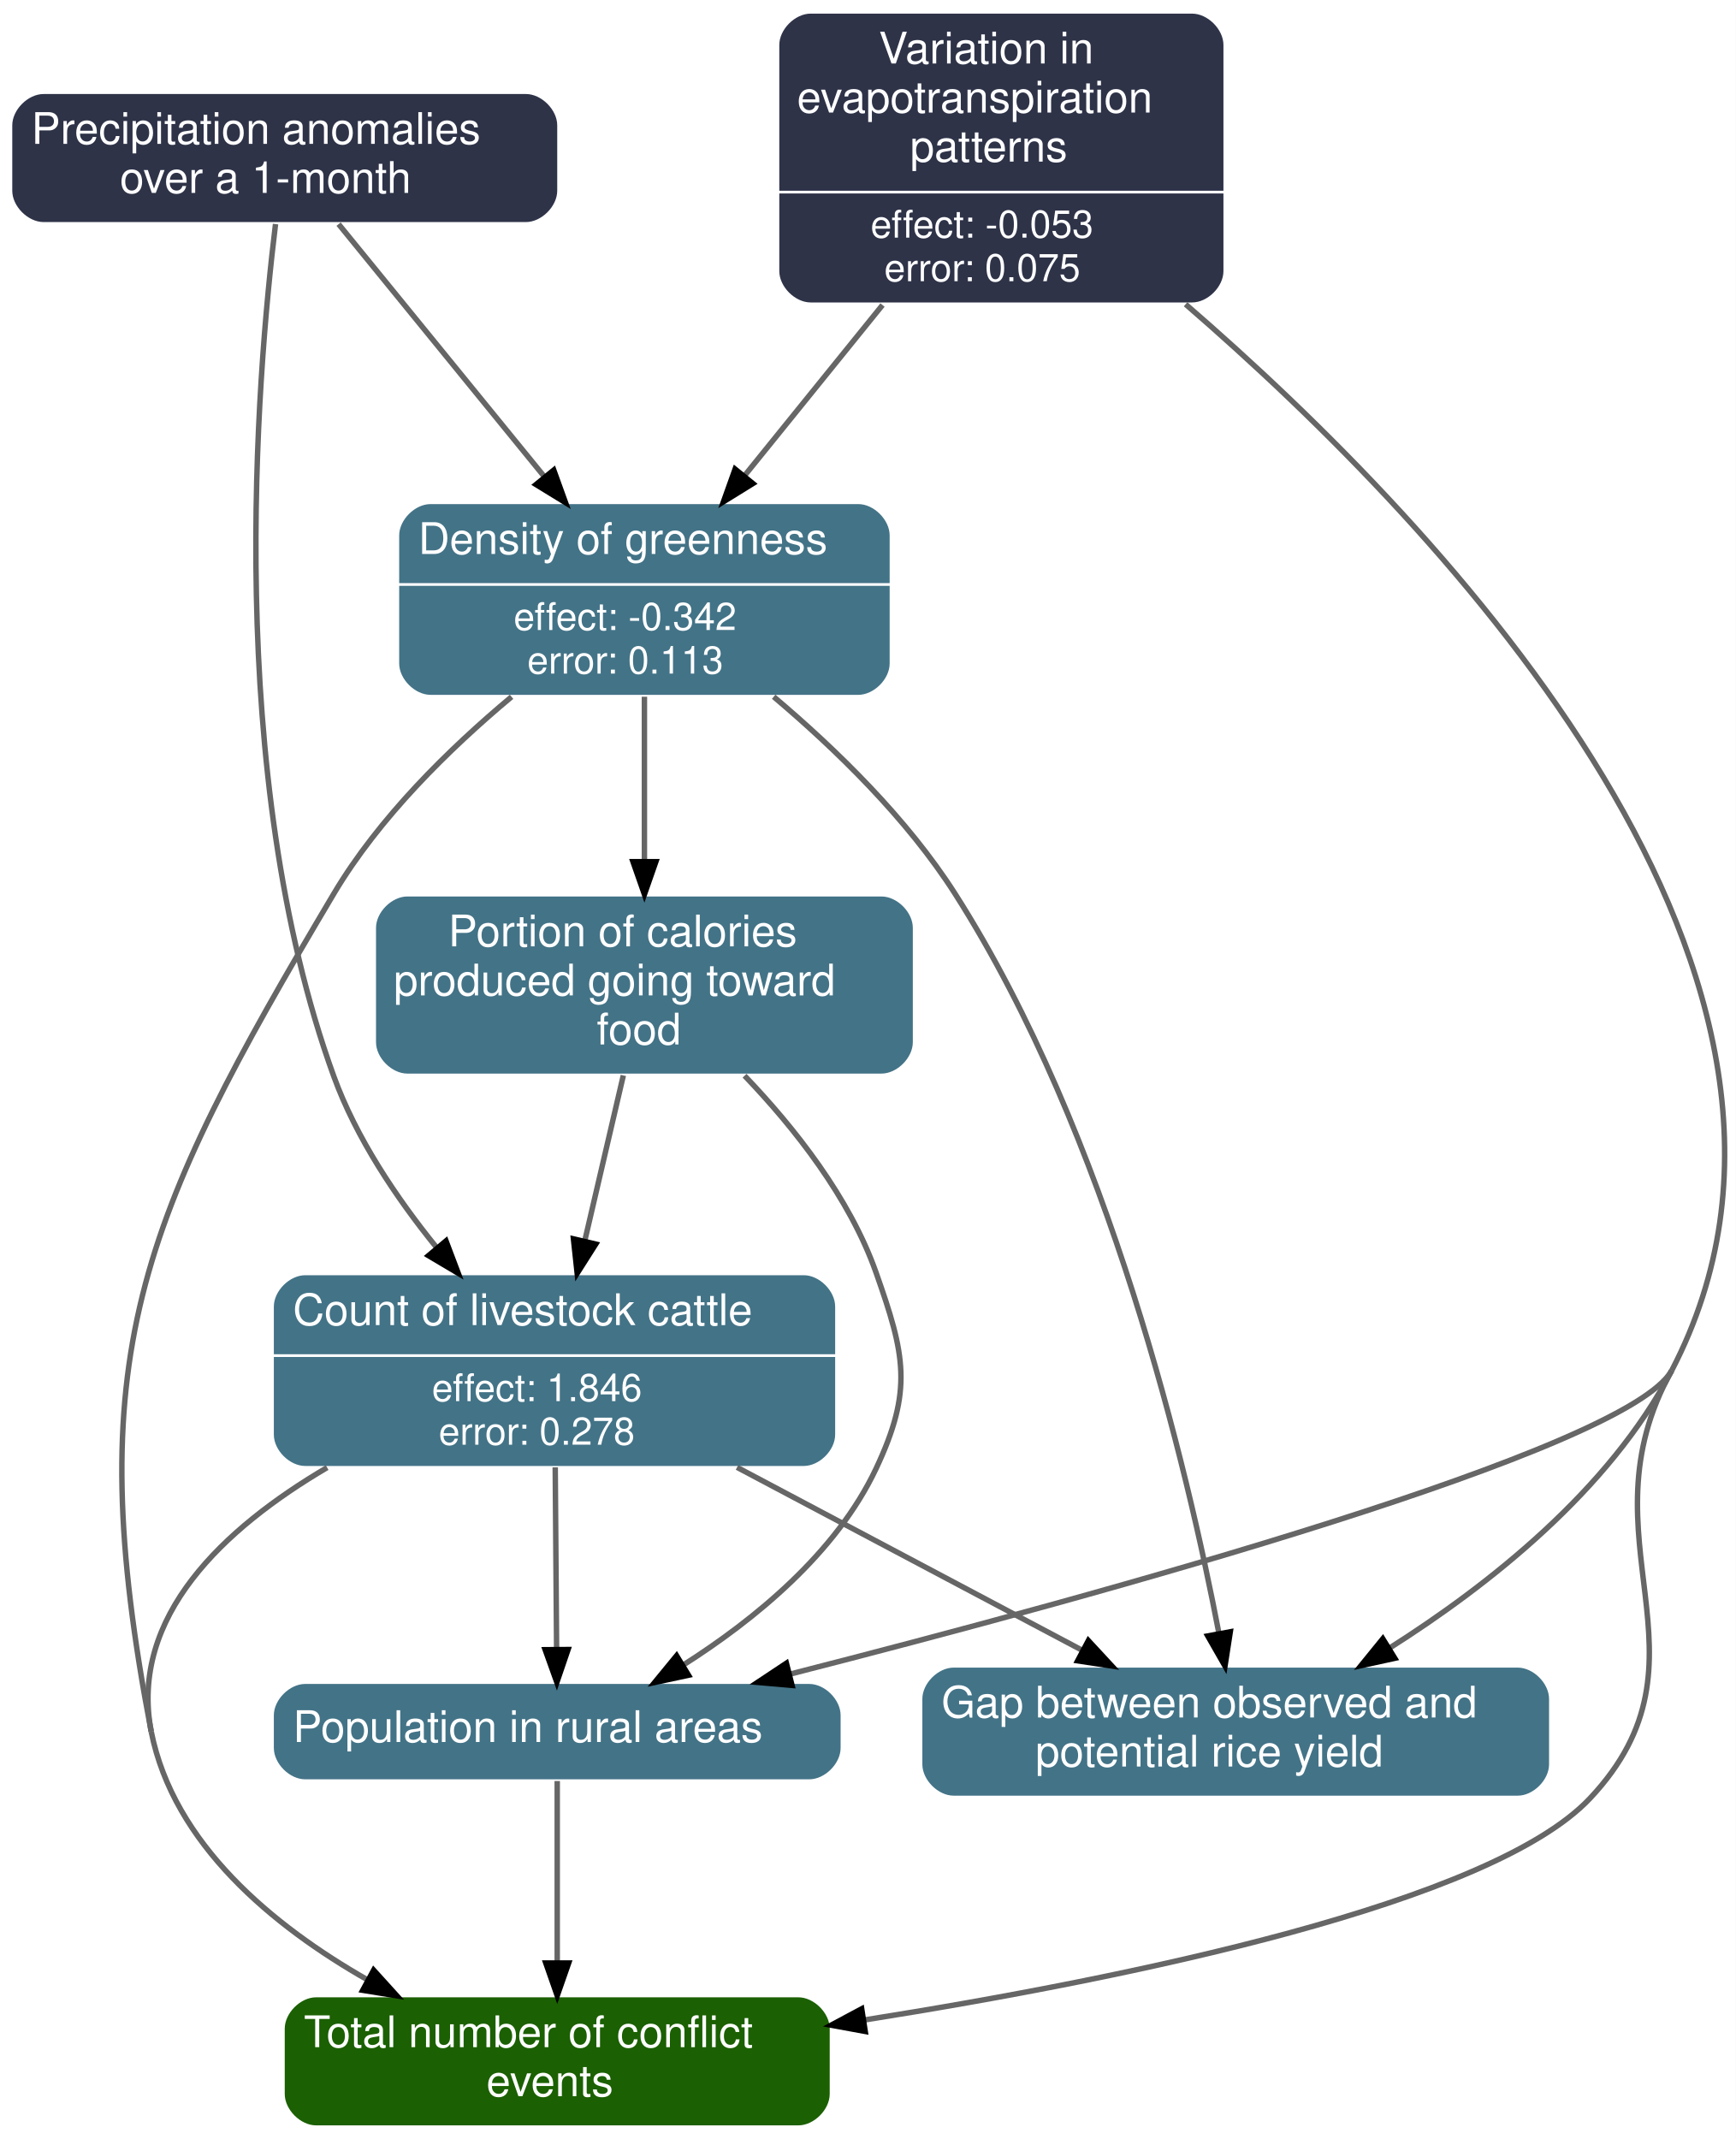
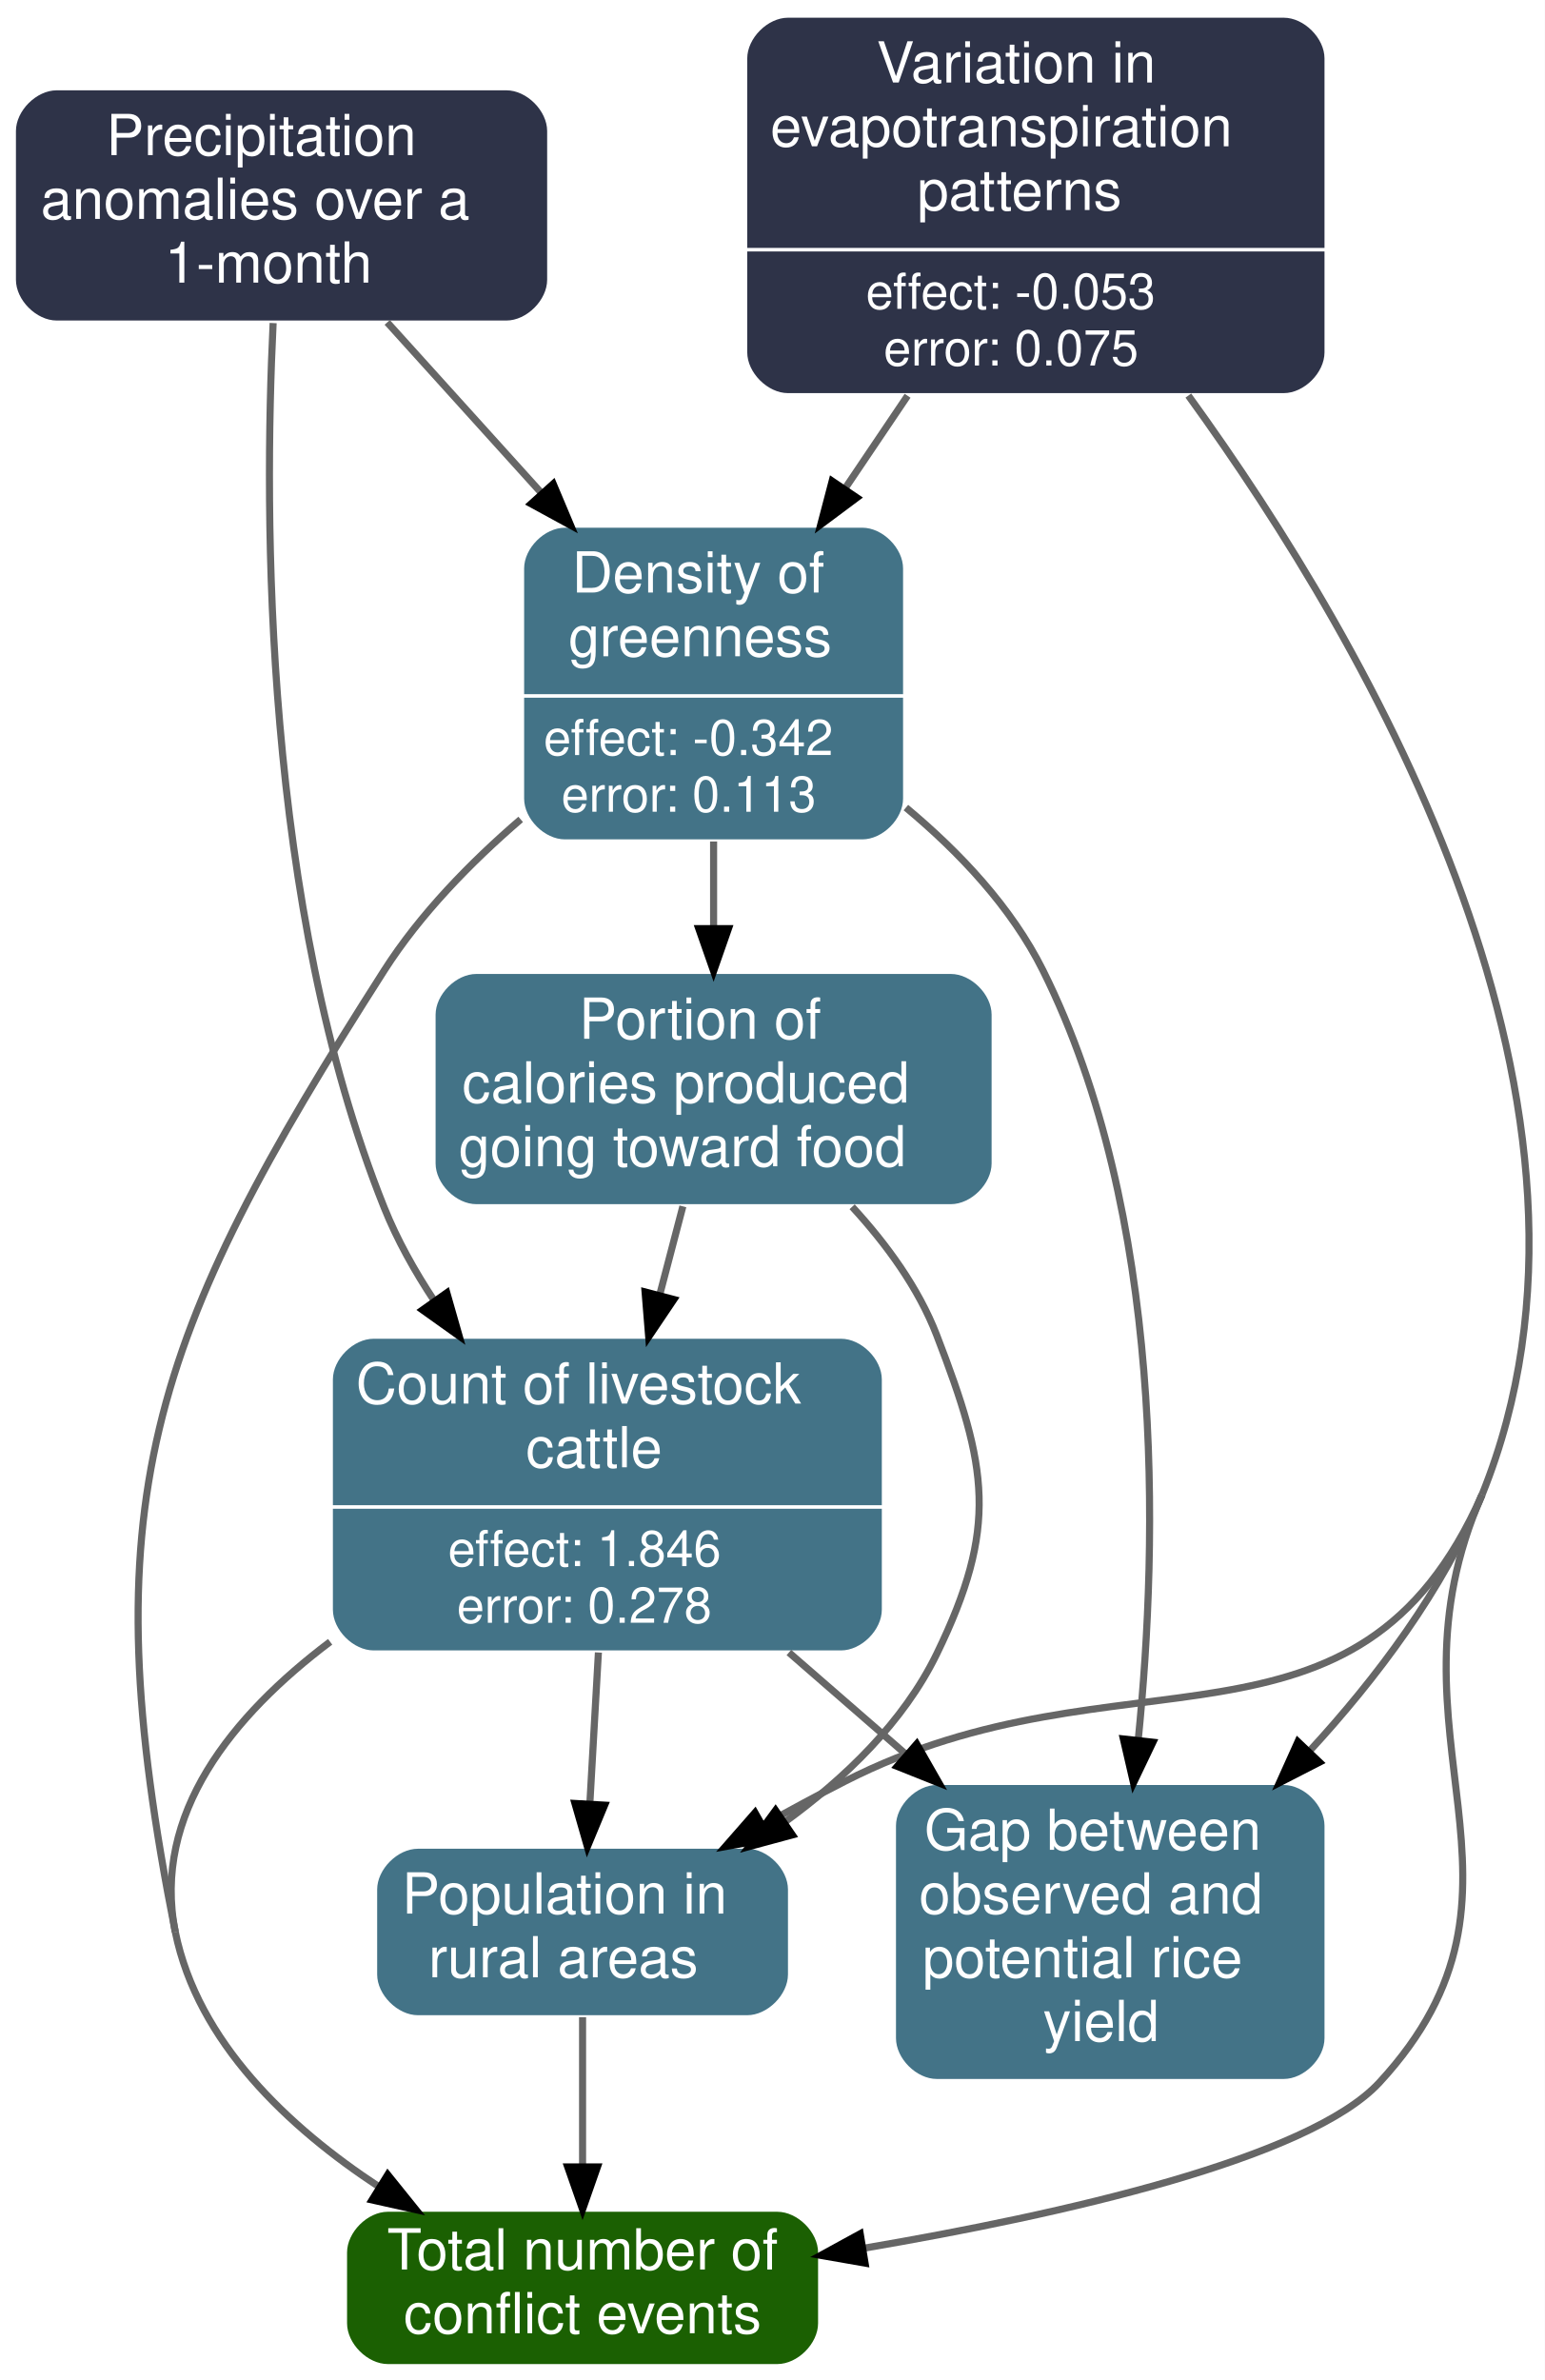
- <svg xmlns="http://www.w3.org/2000/svg" width="" height="" viewBox="0.00 0.00 637.05 785.00" preserveAspectRatio="xMinYMin">
-   <g id="graph0" class="graph" transform="scale(1 1) rotate(0) translate(4 781)">
-     <polygon fill="#ffffff" stroke="transparent" points="-4,4 -4,-781 633.051,-781 633.051,4 -4,4" />
+ <svg xmlns="http://www.w3.org/2000/svg" width="" height="" viewBox="0.00 0.00 436.20 672.00" preserveAspectRatio="xMinYMin">
+   <g id="graph0" class="graph" transform="scale(1 1) rotate(0) translate(4 668)">
+     <polygon fill="#ffffff" stroke="transparent" points="-4,4 -4,-668 432.199,-668 432.199,4 -4,4" />
    <g id="node1" class="node rankA">
-       <path fill="none" stroke="#000000" d="M293.5,-669.5C293.5,-669.5 433.5,-669.5 433.5,-669.5 439.5,-669.5 445.5,-675.5 445.5,-681.5 445.5,-681.5 445.5,-764.5 445.5,-764.5 445.5,-770.5 439.5,-776.5 433.5,-776.5 433.5,-776.5 293.5,-776.5 293.5,-776.5 287.5,-776.5 281.5,-770.5 281.5,-764.5 281.5,-764.5 281.5,-681.5 281.5,-681.5 281.5,-675.5 287.5,-669.5 293.5,-669.5" />
-       <text text-anchor="start" x="318.5" y="-757.7" font-family="Helvetica, Arial, sans-serif" font-size="16.00" fill="#000000">Variation in</text>
-       <text text-anchor="start" x="288.5" y="-739.7" font-family="Helvetica, Arial, sans-serif" font-size="16.00" fill="#000000">evapotranspiration</text>
-       <text text-anchor="start" x="330" y="-721.7" font-family="Helvetica, Arial, sans-serif" font-size="16.00" fill="#000000">patterns</text>
-       <polyline fill="none" stroke="#000000" points="281.5,-710.5 445.5,-710.5 " />
-       <text text-anchor="start" x="315.5" y="-693.8" font-family="Helvetica, Arial, sans-serif" font-size="14.00" fill="#000000">effect: -0.053</text>
-       <text text-anchor="start" x="320.5" y="-677.8" font-family="Helvetica, Arial, sans-serif" font-size="14.00" fill="#000000">error: 0.075</text>
+       <path fill="none" stroke="#000000" d="M218.5,-556.5C218.5,-556.5 358.5,-556.5 358.5,-556.5 364.5,-556.5 370.5,-562.5 370.5,-568.5 370.5,-568.5 370.5,-651.5 370.5,-651.5 370.5,-657.5 364.5,-663.5 358.5,-663.5 358.5,-663.5 218.5,-663.5 218.5,-663.5 212.5,-663.5 206.5,-657.5 206.5,-651.5 206.5,-651.5 206.5,-568.5 206.5,-568.5 206.5,-562.5 212.5,-556.5 218.5,-556.5" />
+       <text text-anchor="start" x="243.5" y="-644.7" font-family="Helvetica, Arial, sans-serif" font-size="16.00" fill="#000000">Variation in</text>
+       <text text-anchor="start" x="213.5" y="-626.7" font-family="Helvetica, Arial, sans-serif" font-size="16.00" fill="#000000">evapotranspiration</text>
+       <text text-anchor="start" x="255" y="-608.7" font-family="Helvetica, Arial, sans-serif" font-size="16.00" fill="#000000">patterns</text>
+       <polyline fill="none" stroke="#000000" points="206.5,-597.5 370.5,-597.5 " />
+       <text text-anchor="start" x="240.5" y="-580.8" font-family="Helvetica, Arial, sans-serif" font-size="14.00" fill="#000000">effect: -0.053</text>
+       <text text-anchor="start" x="245.5" y="-564.8" font-family="Helvetica, Arial, sans-serif" font-size="14.00" fill="#000000">error: 0.075</text>
    </g>
-     <g id="node2" class="node rankB">
-       <path fill="none" stroke="#000000" d="M154,-525.5C154,-525.5 311,-525.5 311,-525.5 317,-525.5 323,-531.5 323,-537.5 323,-537.5 323,-584.5 323,-584.5 323,-590.5 317,-596.5 311,-596.5 311,-596.5 154,-596.5 154,-596.5 148,-596.5 142,-590.5 142,-584.5 142,-584.5 142,-537.5 142,-537.5 142,-531.5 148,-525.5 154,-525.5" />
-       <text text-anchor="start" x="149.5" y="-577.7" font-family="Helvetica, Arial, sans-serif" font-size="16.00" fill="#000000">Density of greenness</text>
-       <polyline fill="none" stroke="#000000" points="142,-566.5 323,-566.5 " />
-       <text text-anchor="start" x="184.5" y="-549.8" font-family="Helvetica, Arial, sans-serif" font-size="14.00" fill="#000000">effect: -0.342</text>
-       <text text-anchor="start" x="189.5" y="-533.8" font-family="Helvetica, Arial, sans-serif" font-size="14.00" fill="#000000">error: 0.113</text>
+     <g id="node3" class="node rankB">
+       <path fill="none" stroke="#000000" d="M155.5,-430.5C155.5,-430.5 239.5,-430.5 239.5,-430.5 245.5,-430.5 251.5,-436.5 251.5,-442.5 251.5,-442.5 251.5,-507.5 251.5,-507.5 251.5,-513.5 245.5,-519.5 239.5,-519.5 239.5,-519.5 155.5,-519.5 155.5,-519.5 149.5,-519.5 143.5,-513.5 143.5,-507.5 143.5,-507.5 143.5,-442.5 143.5,-442.5 143.5,-436.5 149.5,-430.5 155.5,-430.5" />
+       <text text-anchor="start" x="157.5" y="-500.7" font-family="Helvetica, Arial, sans-serif" font-size="16.00" fill="#000000">Density of</text>
+       <text text-anchor="start" x="156.5" y="-482.7" font-family="Helvetica, Arial, sans-serif" font-size="16.00" fill="#000000">greenness</text>
+       <polyline fill="none" stroke="#000000" points="143.5,-471.5 251.5,-471.5 " />
+       <text text-anchor="start" x="149.5" y="-454.8" font-family="Helvetica, Arial, sans-serif" font-size="14.00" fill="#000000">effect: -0.342</text>
+       <text text-anchor="start" x="154.5" y="-438.8" font-family="Helvetica, Arial, sans-serif" font-size="14.00" fill="#000000">error: 0.113</text>
    </g>
    <g id="edge1" class="edge">
-       <path fill="none" stroke="#000000" stroke-width="2" d="M319.879,-669.056C303.452,-648.741 284.95,-625.861 269.215,-606.403" />
-       <polygon fill="#000000" stroke="#000000" stroke-width="2" points="272.311,-603.552 261.5,-596.862 265.779,-608.834 272.311,-603.552" />
+       <path fill="none" stroke="#000000" stroke-width="2" d="M252.273,-556.256C246.43,-547.589 240.375,-538.606 234.514,-529.912" />
+       <polygon fill="#000000" stroke="#000000" stroke-width="2" points="237.938,-527.477 227.748,-519.874 230.973,-532.172 237.938,-527.477" />
    </g>
-     <g id="node3" class="node rankB">
-       <path fill="none" stroke="#000000" d="M346,-121.5C346,-121.5 553,-121.5 553,-121.5 559,-121.5 565,-127.5 565,-133.5 565,-133.5 565,-157.5 565,-157.5 565,-163.5 559,-169.5 553,-169.5 553,-169.5 346,-169.5 346,-169.5 340,-169.5 334,-163.5 334,-157.5 334,-157.5 334,-133.5 334,-133.5 334,-127.5 340,-121.5 346,-121.5" />
-       <text text-anchor="start" x="341.5" y="-150.7" font-family="Helvetica, Arial, sans-serif" font-size="16.00" fill="#000000">Gap between observed and</text>
-       <text text-anchor="start" x="376" y="-132.7" font-family="Helvetica, Arial, sans-serif" font-size="16.00" fill="#000000">potential rice yield</text>
+     <g id="node4" class="node rankB">
+       <path fill="none" stroke="#000000" d="M260.5,-80.5C260.5,-80.5 358.5,-80.5 358.5,-80.5 364.5,-80.5 370.5,-86.5 370.5,-92.5 370.5,-92.5 370.5,-152.5 370.5,-152.5 370.5,-158.5 364.5,-164.5 358.5,-164.5 358.5,-164.5 260.5,-164.5 260.5,-164.5 254.5,-164.5 248.5,-158.5 248.5,-152.5 248.5,-152.5 248.5,-92.5 248.5,-92.5 248.5,-86.5 254.5,-80.5 260.5,-80.5" />
+       <text text-anchor="start" x="257" y="-145.7" font-family="Helvetica, Arial, sans-serif" font-size="16.00" fill="#000000">Gap between</text>
+       <text text-anchor="start" x="255.5" y="-127.7" font-family="Helvetica, Arial, sans-serif" font-size="16.00" fill="#000000">observed and</text>
+       <text text-anchor="start" x="256.5" y="-109.7" font-family="Helvetica, Arial, sans-serif" font-size="16.00" fill="#000000">potential rice</text>
+       <text text-anchor="start" x="290.5" y="-91.7" font-family="Helvetica, Arial, sans-serif" font-size="16.00" fill="#000000">yield</text>
    </g>
    <g id="edge2" class="edge">
-       <path fill="none" stroke="#000000" stroke-width="2" d="M609.5,-278C586.589,-234.046 542.164,-199.098 505.928,-176.154" />
-       <polygon fill="#000000" stroke="#000000" stroke-width="2" points="507.886,-172.427 495.465,-169.713 503.483,-179.58 507.886,-172.427" />
+       <path fill="none" stroke="#000000" stroke-width="2" d="M414.5,-246C403.641,-219.188 384.574,-193.996 365.642,-173.447" />
+       <polygon fill="#000000" stroke="#000000" stroke-width="2" points="368.583,-170.445 357.272,-164.639 362.493,-176.231 368.583,-170.445" />
    </g>
-     <g id="node4" class="node rankB">
-       <path fill="none" stroke="#000000" d="M108,-127.5C108,-127.5 293,-127.5 293,-127.5 299,-127.5 305,-133.5 305,-139.5 305,-139.5 305,-151.5 305,-151.5 305,-157.5 299,-163.5 293,-163.5 293,-163.5 108,-163.5 108,-163.5 102,-163.5 96,-157.5 96,-151.5 96,-151.5 96,-139.5 96,-139.5 96,-133.5 102,-127.5 108,-127.5" />
-       <text text-anchor="start" x="103.5" y="-141.7" font-family="Helvetica, Arial, sans-serif" font-size="16.00" fill="#000000">Population in rural areas</text>
+     <g id="node5" class="node rankB">
+       <path fill="none" stroke="#000000" d="M114,-98.5C114,-98.5 207,-98.5 207,-98.5 213,-98.5 219,-104.5 219,-110.5 219,-110.5 219,-134.5 219,-134.5 219,-140.5 213,-146.5 207,-146.5 207,-146.5 114,-146.5 114,-146.5 108,-146.5 102,-140.5 102,-134.5 102,-134.5 102,-110.5 102,-110.5 102,-104.5 108,-98.5 114,-98.5" />
+       <text text-anchor="start" x="109.5" y="-127.7" font-family="Helvetica, Arial, sans-serif" font-size="16.00" fill="#000000">Population in</text>
+       <text text-anchor="start" x="117" y="-109.7" font-family="Helvetica, Arial, sans-serif" font-size="16.00" fill="#000000">rural areas</text>
    </g>
    <g id="edge3" class="edge">
-       <path fill="none" stroke="#000000" stroke-width="2" d="M431.106,-669.346C527.24,-586.188 683.967,-420.86 609.5,-278" />
-       <path fill="none" stroke="#000000" stroke-width="2" d="M609.5,-278C593.282,-248.921 400.969,-196.007 285.921,-166.612" />
-       <polygon fill="#000000" stroke="#000000" stroke-width="2" points="286.673,-162.469 274.008,-163.581 284.603,-170.61 286.673,-162.469" />
+       <path fill="none" stroke="#000000" stroke-width="2" d="M331.555,-556.315C383.42,-484.738 458.431,-354.47 414.5,-246" />
+       <path fill="none" stroke="#000000" stroke-width="2" d="M414.5,-246C379.101,-165.732 312.631,-204.894 234.5,-165 226.967,-161.154 219.113,-156.909 211.456,-152.635" />
+       <polygon fill="#000000" stroke="#000000" stroke-width="2" points="213.328,-148.869 200.817,-146.611 209.19,-156.178 213.328,-148.869" />
    </g>
-     <g id="node5" class="node rankC">
-       <path fill="none" stroke="#000000" d="M112,-.5C112,-.5 289,-.5 289,-.5 295,-.5 301,-6.5 301,-12.5 301,-12.5 301,-36.5 301,-36.5 301,-42.5 295,-48.5 289,-48.5 289,-48.5 112,-48.5 112,-48.5 106,-48.5 100,-42.5 100,-36.5 100,-36.5 100,-12.5 100,-12.5 100,-6.5 106,-.5 112,-.5" />
-       <text text-anchor="start" x="107.5" y="-29.7" font-family="Helvetica, Arial, sans-serif" font-size="16.00" fill="#000000">Total number of conflict</text>
-       <text text-anchor="start" x="174.5" y="-11.7" font-family="Helvetica, Arial, sans-serif" font-size="16.00" fill="#000000">events</text>
+     <g id="node6" class="node rankC">
+       <path fill="none" stroke="#000000" d="M215.5,-44C215.5,-44 105.5,-44 105.5,-44 99.5,-44 93.5,-38 93.5,-32 93.5,-32 93.5,-12 93.5,-12 93.5,-6 99.5,0 105.5,0 105.5,0 215.5,0 215.5,0 221.5,0 227.5,-6 227.5,-12 227.5,-12 227.5,-32 227.5,-32 227.5,-38 221.5,-44 215.5,-44" />
+       <text text-anchor="middle" x="160.5" y="-27.2" font-family="Helvetica, Arial, sans-serif" font-size="16.00" fill="#000000">Total number of</text>
+       <text text-anchor="middle" x="160.5" y="-9.2" font-family="Helvetica, Arial, sans-serif" font-size="16.00" fill="#000000">conflict events</text>
    </g>
    <g id="edge4" class="edge">
-       <path fill="none" stroke="#000000" stroke-width="2" d="M609.5,-278C574.898,-215.957 628.19,-172.73 579.5,-121 543.314,-82.556 411.232,-55.208 313.115,-39.663" />
-       <polygon fill="#000000" stroke="#000000" stroke-width="2" points="313.529,-35.476 301.025,-37.779 312.236,-43.776 313.529,-35.476" />
+       <path fill="none" stroke="#000000" stroke-width="2" d="M414.5,-246C384.279,-177.473 436.317,-135.017 385.5,-80 365.664,-58.525 296.165,-42.775 239.597,-33.151" />
+       <polygon fill="#000000" stroke="#000000" stroke-width="2" points="240.27,-29.006 227.745,-31.191 238.899,-37.293 240.27,-29.006" />
+     </g>
+     <g id="node2" class="node rankA">
+       <path fill="none" stroke="#000000" d="M12,-577C12,-577 139,-577 139,-577 145,-577 151,-583 151,-589 151,-589 151,-631 151,-631 151,-637 145,-643 139,-643 139,-643 12,-643 12,-643 6,-643 0,-637 0,-631 0,-631 0,-589 0,-589 0,-583 6,-577 12,-577" />
+       <text text-anchor="start" x="26" y="-624.2" font-family="Helvetica, Arial, sans-serif" font-size="16.00" fill="#000000">Precipitation</text>
+       <text text-anchor="start" x="7.5" y="-606.2" font-family="Helvetica, Arial, sans-serif" font-size="16.00" fill="#000000">anomalies over a</text>
+       <text text-anchor="start" x="42.5" y="-588.2" font-family="Helvetica, Arial, sans-serif" font-size="16.00" fill="#000000">1-month</text>
+     </g>
+     <g id="edge13" class="edge">
+       <path fill="none" stroke="#000000" stroke-width="2" d="M105.345,-576.975C118.499,-562.42 134.295,-544.94 149.064,-528.597" />
+       <polygon fill="#000000" stroke="#000000" stroke-width="2" points="152.21,-531.38 157.14,-519.661 145.978,-525.748 152.21,-531.38" />
+     </g>
+     <g id="node8" class="node rankB">
+       <path fill="none" stroke="#000000" d="M101.5,-201.5C101.5,-201.5 233.5,-201.5 233.5,-201.5 239.5,-201.5 245.5,-207.5 245.5,-213.5 245.5,-213.5 245.5,-278.5 245.5,-278.5 245.5,-284.5 239.5,-290.5 233.5,-290.5 233.5,-290.5 101.5,-290.5 101.5,-290.5 95.5,-290.5 89.5,-284.5 89.5,-278.5 89.5,-278.5 89.5,-213.5 89.5,-213.5 89.5,-207.5 95.5,-201.5 101.5,-201.5" />
+       <text text-anchor="start" x="96.5" y="-271.7" font-family="Helvetica, Arial, sans-serif" font-size="16.00" fill="#000000">Count of livestock</text>
+       <text text-anchor="start" x="144.5" y="-253.7" font-family="Helvetica, Arial, sans-serif" font-size="16.00" fill="#000000">cattle</text>
+       <polyline fill="none" stroke="#000000" points="89.5,-242.5 245.5,-242.5 " />
+       <text text-anchor="start" x="122.5" y="-225.8" font-family="Helvetica, Arial, sans-serif" font-size="14.00" fill="#000000">effect: 1.846</text>
+       <text text-anchor="start" x="125" y="-209.8" font-family="Helvetica, Arial, sans-serif" font-size="14.00" fill="#000000">error: 0.278</text>
+     </g>
+     <g id="edge14" class="edge">
+       <path fill="none" stroke="#000000" stroke-width="2" d="M73.124,-576.779C70.482,-522.423 70.383,-412.028 104.5,-327 108.132,-317.949 113.091,-309.065 118.644,-300.69" />
+       <polygon fill="#000000" stroke="#000000" stroke-width="2" points="122.171,-302.976 125.662,-290.751 115.31,-298.131 122.171,-302.976" />
    </g>
    <g id="edge8" class="edge">
-       <path fill="none" stroke="#000000" stroke-width="2" d="M279.94,-525.297C302.757,-506.036 328.906,-480.582 346.5,-453 403.035,-364.372 431.894,-241.445 443.374,-181.401" />
-       <polygon fill="#000000" stroke="#000000" stroke-width="2" points="447.508,-182.142 445.563,-169.578 439.248,-180.612 447.508,-182.142" />
+       <path fill="none" stroke="#000000" stroke-width="2" d="M251.801,-439.981C266.922,-427.388 281.623,-411.824 290.5,-394 324.842,-325.042 323.148,-233.799 317.389,-176.624" />
+       <polygon fill="#000000" stroke="#000000" stroke-width="2" points="321.555,-176.081 316.068,-164.611 313.205,-176.999 321.555,-176.081" />
    </g>
    <g id="edge9" class="edge">
-       <path fill="none" stroke="#000000" stroke-width="2" d="M183.74,-525.275C160.875,-506.186 135.077,-480.888 118.5,-453 47.032,-332.763 25.125,-282.864 51.5,-145.5" />
-       <path fill="none" stroke="#000000" stroke-width="2" d="M51.5,-145.5C59.743,-104.186 96.182,-74.168 130.958,-54.365" />
-       <polygon fill="#000000" stroke="#000000" stroke-width="2" points="133.127,-57.967 141.664,-48.546 129.115,-50.586 133.127,-57.967" />
+       <path fill="none" stroke="#000000" stroke-width="2" d="M143.025,-436.644C128.81,-424.407 114.649,-409.875 104.5,-394 37.986,-289.962 21.343,-243.597 45.5,-122.5" />
+       <path fill="none" stroke="#000000" stroke-width="2" d="M45.5,-122.5C51.876,-91.335 77.532,-67.309 102.998,-50.574" />
+       <polygon fill="#000000" stroke="#000000" stroke-width="2" points="105.485,-53.973 113.461,-44.073 101.052,-46.838 105.485,-53.973" />
    </g>
-     <g id="node6" class="node rankB">
-       <path fill="none" stroke="#000000" d="M145.5,-386.5C145.5,-386.5 319.5,-386.5 319.5,-386.5 325.5,-386.5 331.5,-392.5 331.5,-398.5 331.5,-398.5 331.5,-440.5 331.5,-440.5 331.5,-446.5 325.5,-452.5 319.5,-452.5 319.5,-452.5 145.5,-452.5 145.5,-452.5 139.5,-452.5 133.5,-446.5 133.5,-440.5 133.5,-440.5 133.5,-398.5 133.5,-398.5 133.5,-392.5 139.5,-386.5 145.5,-386.5" />
-       <text text-anchor="start" x="160.5" y="-433.7" font-family="Helvetica, Arial, sans-serif" font-size="16.00" fill="#000000">Portion of calories</text>
-       <text text-anchor="start" x="140.5" y="-415.7" font-family="Helvetica, Arial, sans-serif" font-size="16.00" fill="#000000">produced going toward</text>
-       <text text-anchor="start" x="215" y="-397.7" font-family="Helvetica, Arial, sans-serif" font-size="16.00" fill="#000000">food</text>
+     <g id="node7" class="node rankB">
+       <path fill="none" stroke="#000000" d="M130.5,-327.5C130.5,-327.5 264.5,-327.5 264.5,-327.5 270.5,-327.5 276.5,-333.5 276.5,-339.5 276.5,-339.5 276.5,-381.5 276.5,-381.5 276.5,-387.5 270.5,-393.5 264.5,-393.5 264.5,-393.5 130.5,-393.5 130.5,-393.5 124.5,-393.5 118.5,-387.5 118.5,-381.5 118.5,-381.5 118.5,-339.5 118.5,-339.5 118.5,-333.5 124.5,-327.5 130.5,-327.5" />
+       <text text-anchor="start" x="159.5" y="-374.7" font-family="Helvetica, Arial, sans-serif" font-size="16.00" fill="#000000">Portion of</text>
+       <text text-anchor="start" x="126.5" y="-356.7" font-family="Helvetica, Arial, sans-serif" font-size="16.00" fill="#000000">calories produced</text>
+       <text text-anchor="start" x="125.5" y="-338.7" font-family="Helvetica, Arial, sans-serif" font-size="16.00" fill="#000000">going toward food</text>
    </g>
    <g id="edge7" class="edge">
-       <path fill="none" stroke="#000000" stroke-width="2" d="M232.5,-525.294C232.5,-506.939 232.5,-484.375 232.5,-464.806" />
-       <polygon fill="#000000" stroke="#000000" stroke-width="2" points="236.7,-464.765 232.5,-452.765 228.3,-464.765 236.7,-464.765" />
+       <path fill="none" stroke="#000000" stroke-width="2" d="M197.5,-430.403C197.5,-422.409 197.5,-414.068 197.5,-406.048" />
+       <polygon fill="#000000" stroke="#000000" stroke-width="2" points="201.7,-405.803 197.5,-393.803 193.3,-405.803 201.7,-405.803" />
    </g>
    <g id="edge15" class="edge">
-       <path fill="none" stroke="#000000" stroke-width="2" d="M200.5,-127.385C200.5,-109.86 200.5,-82.798 200.5,-60.827" />
-       <polygon fill="#000000" stroke="#000000" stroke-width="2" points="204.7,-60.59 200.5,-48.59 196.3,-60.59 204.7,-60.59" />
+       <path fill="none" stroke="#000000" stroke-width="2" d="M160.5,-98.428C160.5,-85.801 160.5,-70.115 160.5,-56.245" />
+       <polygon fill="#000000" stroke="#000000" stroke-width="2" points="164.7,-56.158 160.5,-44.158 156.3,-56.158 164.7,-56.158" />
    </g>
    <g id="edge6" class="edge">
-       <path fill="none" stroke="#000000" stroke-width="2" d="M269.253,-386.217C287.552,-367.117 307.798,-341.505 317.5,-314 328.144,-283.822 331.146,-270.944 317.5,-242 302.845,-210.916 272.721,-186.444 246.711,-169.922" />
-       <polygon fill="#000000" stroke="#000000" stroke-width="2" points="248.679,-166.203 236.246,-163.549 244.31,-173.377 248.679,-166.203" />
-     </g>
-     <g id="node7" class="node rankB">
-       <path fill="none" stroke="#000000" d="M108,-242.5C108,-242.5 291,-242.5 291,-242.5 297,-242.5 303,-248.5 303,-254.5 303,-254.5 303,-301.5 303,-301.5 303,-307.5 297,-313.5 291,-313.5 291,-313.5 108,-313.5 108,-313.5 102,-313.5 96,-307.5 96,-301.5 96,-301.5 96,-254.5 96,-254.5 96,-248.5 102,-242.5 108,-242.5" />
-       <text text-anchor="start" x="103.5" y="-294.7" font-family="Helvetica, Arial, sans-serif" font-size="16.00" fill="#000000">Count of livestock cattle</text>
-       <polyline fill="none" stroke="#000000" points="96,-283.5 303,-283.5 " />
-       <text text-anchor="start" x="154.5" y="-266.8" font-family="Helvetica, Arial, sans-serif" font-size="14.00" fill="#000000">effect: 1.846</text>
-       <text text-anchor="start" x="157" y="-250.8" font-family="Helvetica, Arial, sans-serif" font-size="14.00" fill="#000000">error: 0.278</text>
+       <path fill="none" stroke="#000000" stroke-width="2" d="M236.621,-327.266C246.286,-316.762 255.342,-304.371 260.5,-291 274.897,-253.681 277.993,-236.972 260.5,-201 251.14,-181.753 234.523,-165.824 217.49,-153.461" />
+       <polygon fill="#000000" stroke="#000000" stroke-width="2" points="219.739,-149.91 207.464,-146.595 214.992,-156.841 219.739,-149.91" />
    </g>
    <g id="edge5" class="edge">
-       <path fill="none" stroke="#000000" stroke-width="2" d="M224.763,-386.325C220.531,-368.178 215.215,-345.385 210.553,-325.395" />
-       <polygon fill="#000000" stroke="#000000" stroke-width="2" points="214.64,-324.424 207.824,-313.691 206.459,-326.332 214.64,-324.424" />
+       <path fill="none" stroke="#000000" stroke-width="2" d="M188.823,-327.382C186.753,-319.481 184.486,-310.829 182.227,-302.209" />
+       <polygon fill="#000000" stroke="#000000" stroke-width="2" points="186.276,-301.091 179.172,-290.548 178.151,-303.221 186.276,-301.091" />
    </g>
    <g id="edge10" class="edge">
-       <path fill="none" stroke="#000000" stroke-width="2" d="M266.495,-242.492C306.119,-221.492 355.734,-195.196 393.304,-175.284" />
-       <polygon fill="#000000" stroke="#000000" stroke-width="2" points="395.421,-178.915 404.057,-169.585 391.487,-171.493 395.421,-178.915" />
+       <path fill="none" stroke="#000000" stroke-width="2" d="M218.765,-201.414C229.564,-192.022 241.025,-182.054 252.035,-172.478" />
+       <polygon fill="#000000" stroke="#000000" stroke-width="2" points="254.854,-175.593 261.153,-164.548 249.342,-169.254 254.854,-175.593" />
    </g>
    <g id="edge11" class="edge">
-       <path fill="none" stroke="#000000" stroke-width="2" d="M199.768,-242.492C199.925,-221.615 200.123,-195.505 200.273,-175.636" />
-       <polygon fill="#000000" stroke="#000000" stroke-width="2" points="204.473,-175.63 200.363,-163.598 196.073,-175.566 204.473,-175.63" />
+       <path fill="none" stroke="#000000" stroke-width="2" d="M164.973,-201.414C164.178,-187.381 163.309,-172.065 162.551,-158.691" />
+       <polygon fill="#000000" stroke="#000000" stroke-width="2" points="166.737,-158.312 161.864,-146.569 158.35,-158.787 166.737,-158.312" />
    </g>
    <g id="edge12" class="edge">
-       <path fill="none" stroke="#000000" stroke-width="2" d="M116.057,-242.411C78.187,-220.157 43.404,-187.666 51.5,-145.5" />
-     </g>
-     <g id="node8" class="node rankA">
-       <path fill="none" stroke="#000000" d="M12,-699C12,-699 189,-699 189,-699 195,-699 201,-705 201,-711 201,-711 201,-735 201,-735 201,-741 195,-747 189,-747 189,-747 12,-747 12,-747 6,-747 0,-741 0,-735 0,-735 0,-711 0,-711 0,-705 6,-699 12,-699" />
-       <text text-anchor="start" x="7.5" y="-728.2" font-family="Helvetica, Arial, sans-serif" font-size="16.00" fill="#000000">Precipitation anomalies</text>
-       <text text-anchor="start" x="40" y="-710.2" font-family="Helvetica, Arial, sans-serif" font-size="16.00" fill="#000000">over a 1-month</text>
-     </g>
-     <g id="edge13" class="edge">
-       <path fill="none" stroke="#000000" stroke-width="2" d="M120.262,-698.747C140.185,-674.295 171.406,-635.979 195.867,-605.959" />
-       <polygon fill="#000000" stroke="#000000" stroke-width="2" points="199.224,-608.488 203.548,-596.532 192.712,-603.182 199.224,-608.488" />
-     </g>
-     <g id="edge14" class="edge">
-       <path fill="none" stroke="#000000" stroke-width="2" d="M97.119,-698.77C90.186,-642.032 78.192,-496.965 118.5,-386 126.737,-363.324 141.446,-341.422 156.091,-323.338" />
-       <polygon fill="#000000" stroke="#000000" stroke-width="2" points="159.68,-325.595 164.179,-313.704 153.247,-320.194 159.68,-325.595" />
+       <path fill="none" stroke="#000000" stroke-width="2" d="M89.222,-204.432C61.624,-183.627 38.867,-155.751 45.5,-122.5" />
    </g>
  </g>
  <style>.node path {
  stroke: #fff;
}
.node text {
  fill: #fff;
}
.node polyline {
  stroke: #fff;
}
.rankA path {
  fill: #2e3348;
}
.rankB path {
  fill: #437387;
}
.rankC path {
  fill: #1b6002;
}
.edge path {
  stroke: #666;
};
</style>
</svg>
